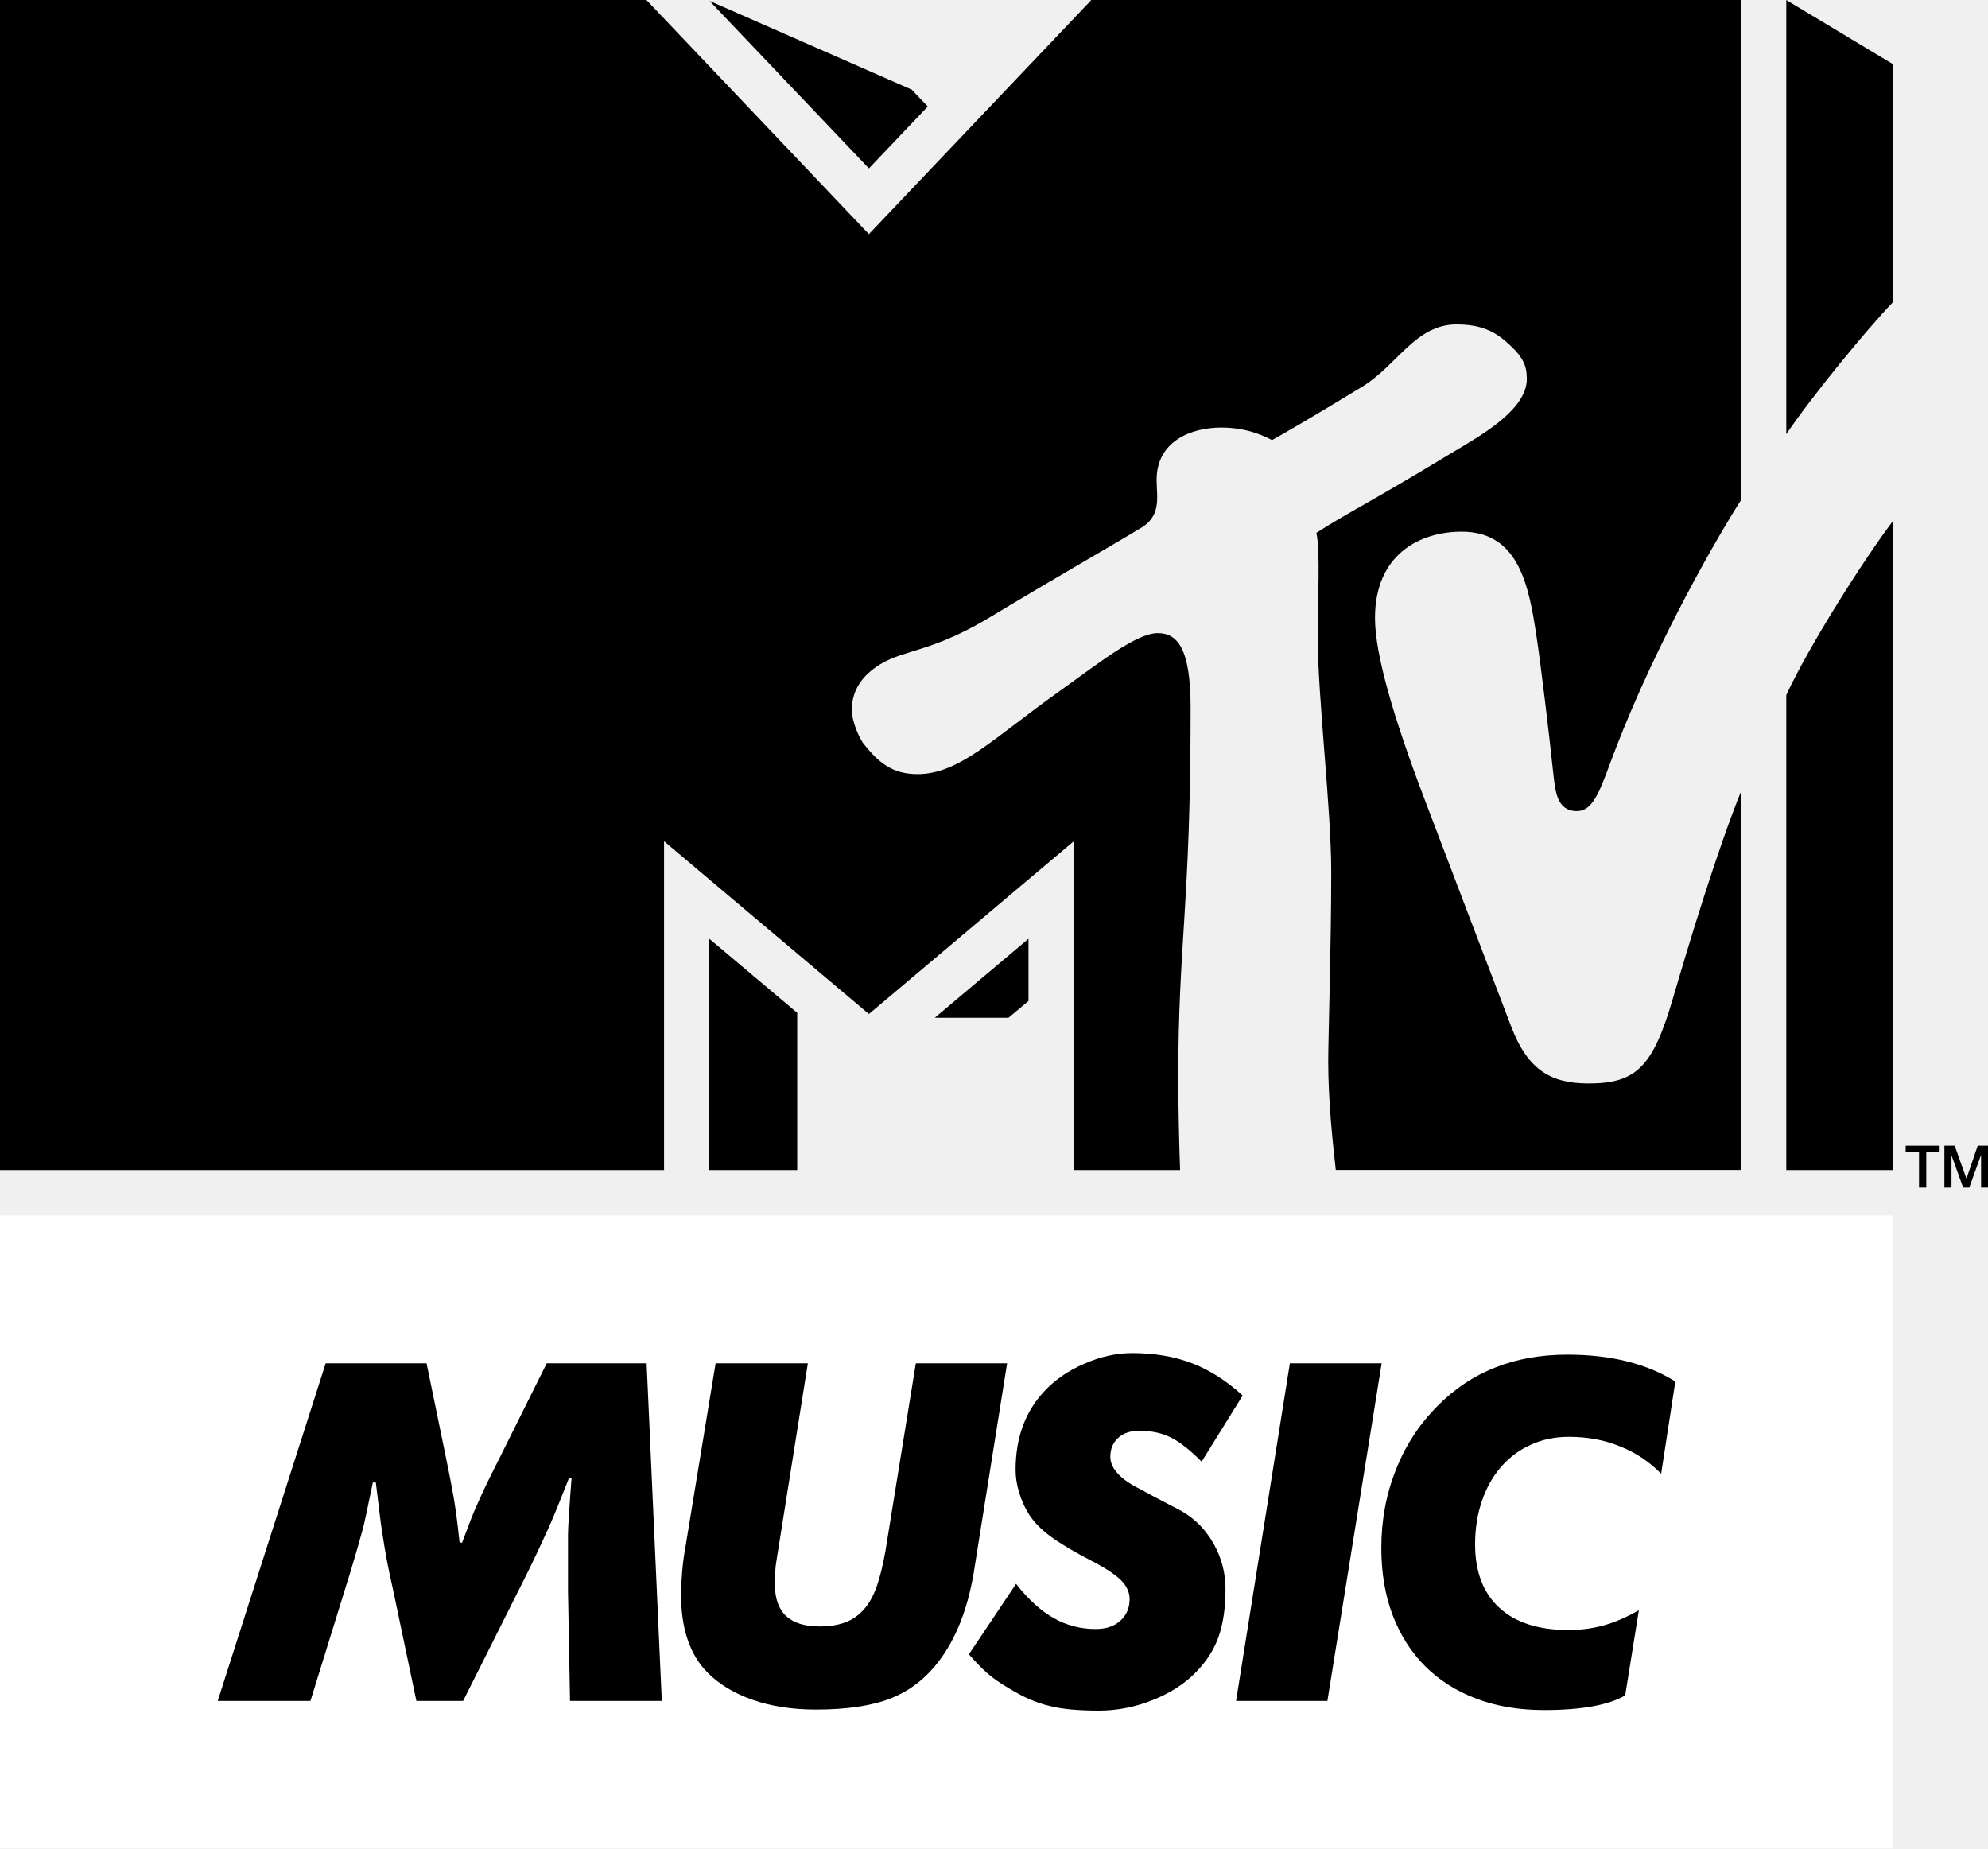
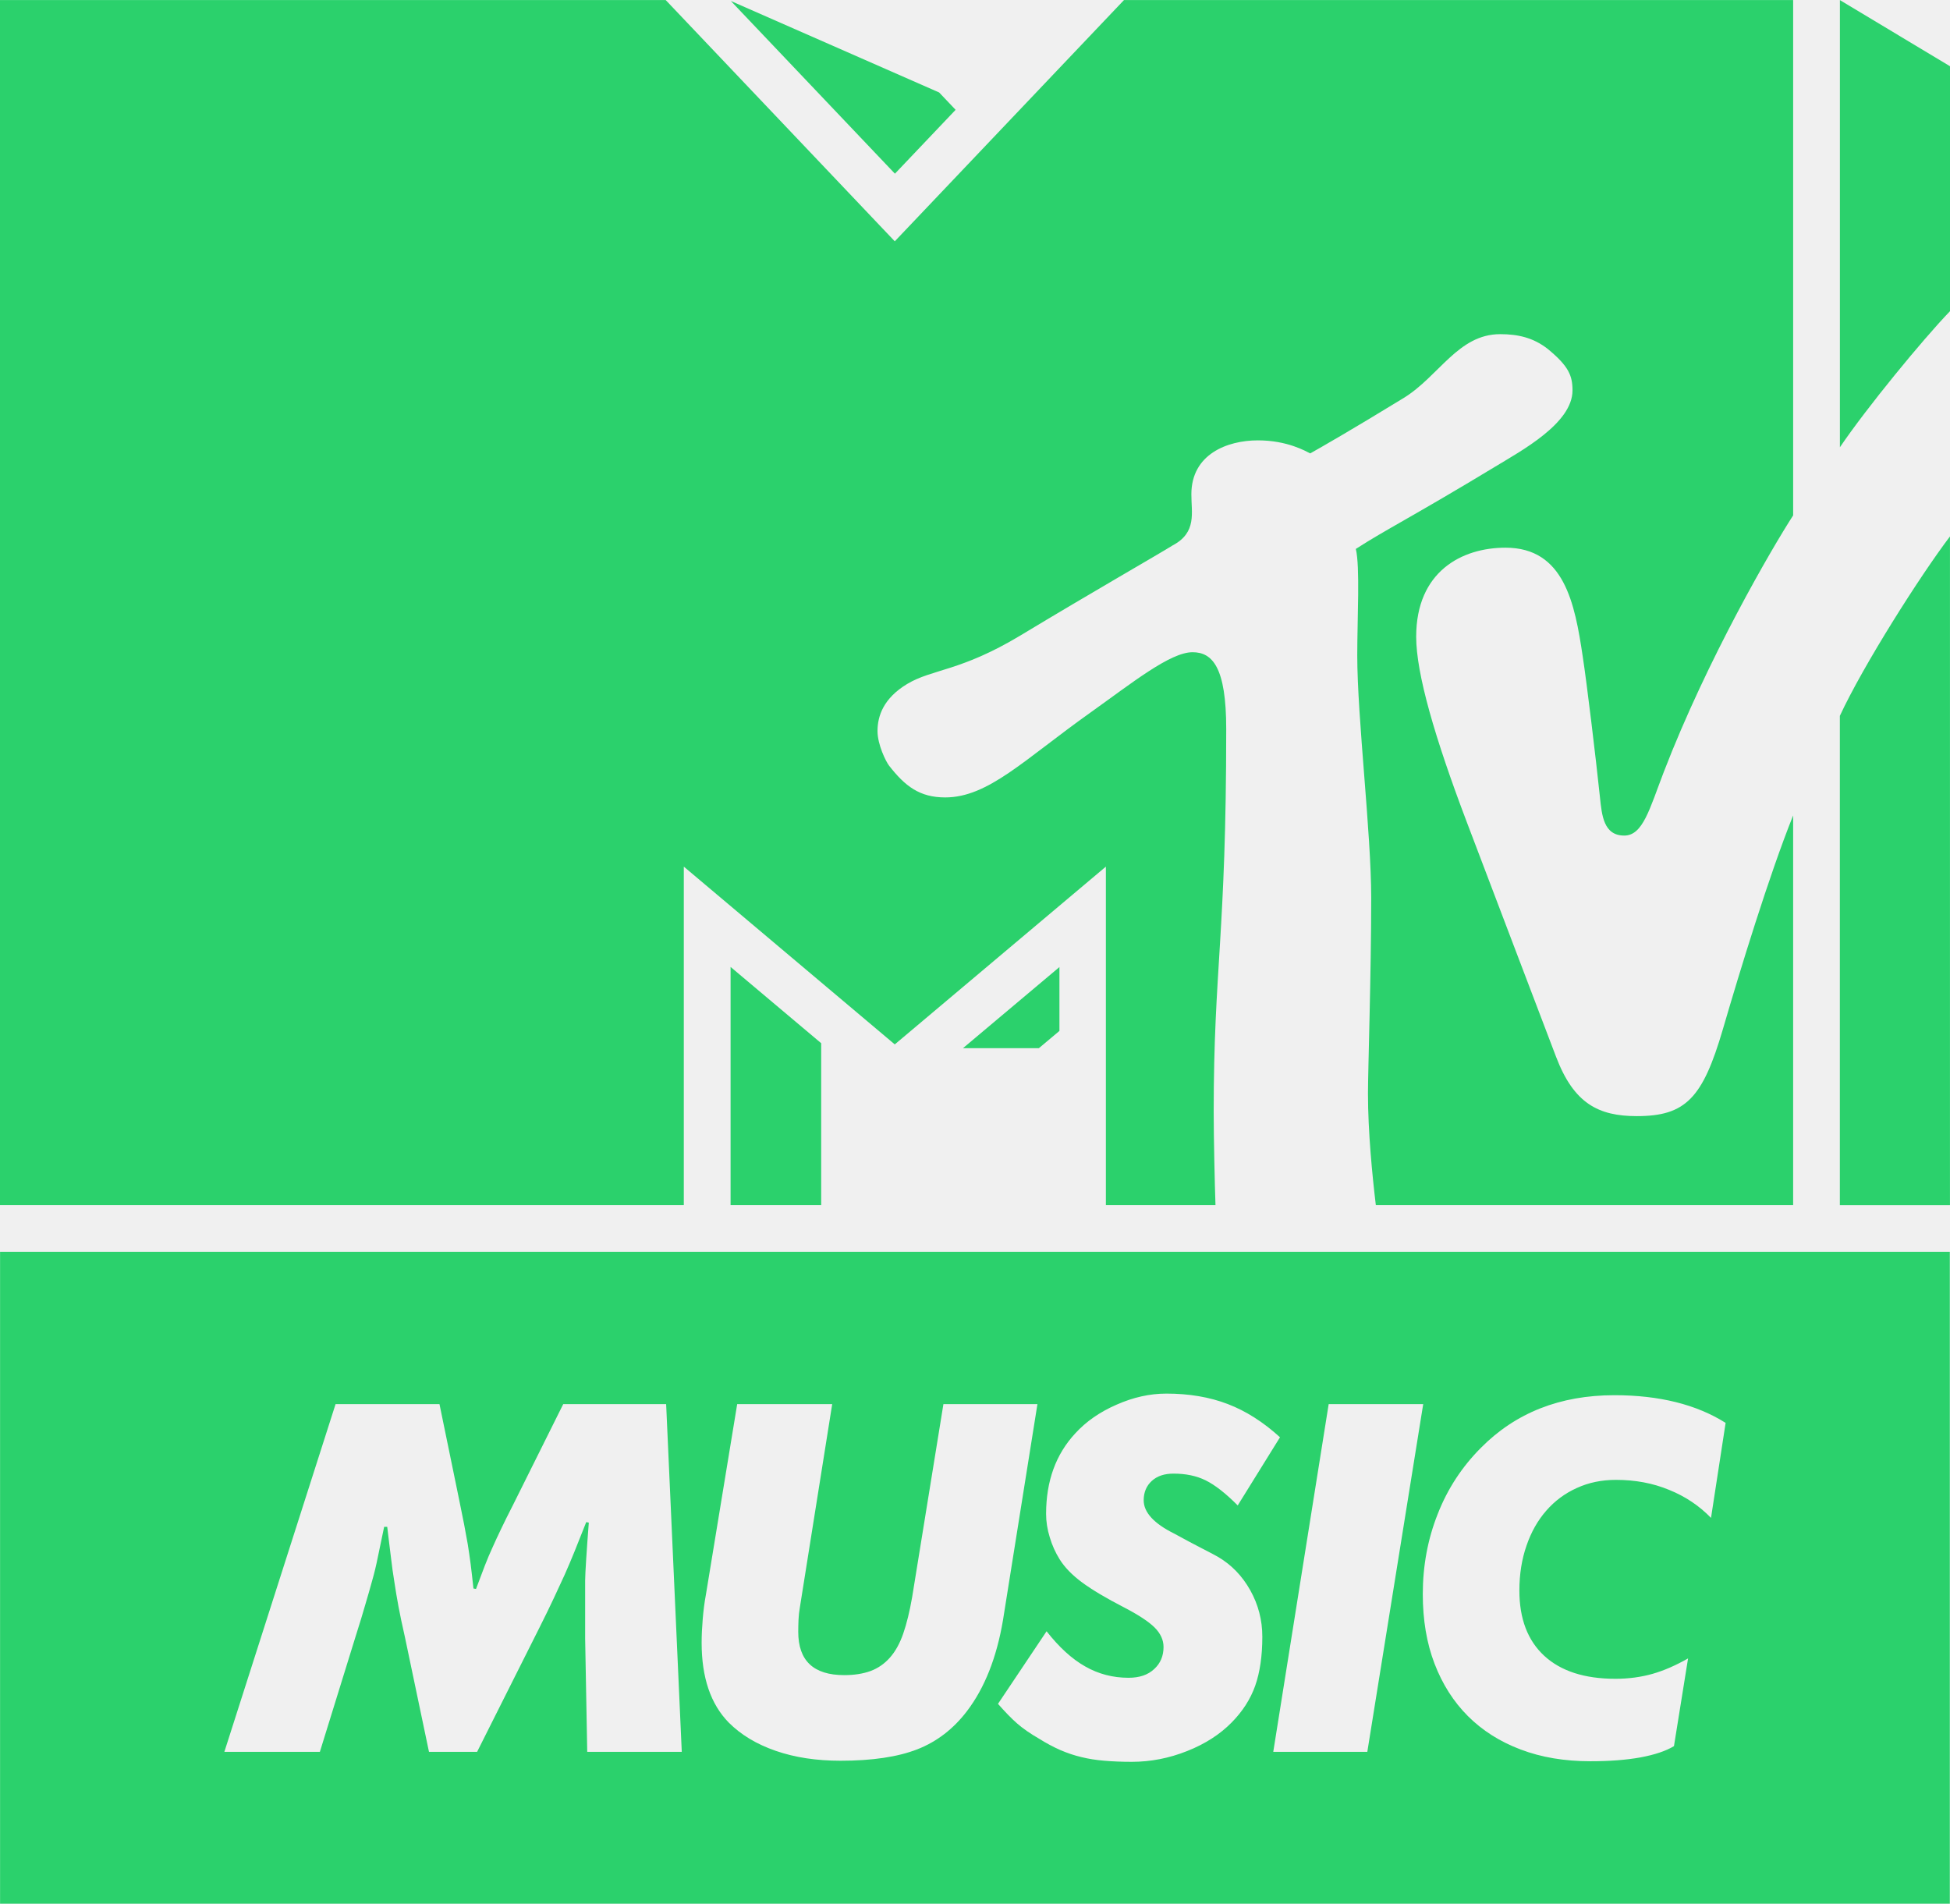
- <svg xmlns="http://www.w3.org/2000/svg" height="557.81" width="600" version="1.1">
-   <g>
-     <path d="m403.16 353.11c-1.02-8.83-2.29-21.53-2.29-32.71 0-6.94 0.91-34.84 0.91-57.34 0-18.98-4.08-52.7-4.08-71.02 0-11.02 0.82-25.97-0.41-31.22 8.78-5.72 16.48-9.34 40.67-24.03 7.85-4.75 22.85-12.76 22.85-22.4 0-4.28-1.17-7.09-7.24-12.09-4.29-3.419-8.83-4.388-13.98-4.388-12.35 0-17.96 12.348-28.27 18.668-15.81 9.65-24.18 14.44-27.39 16.23-1.33-0.61-6.69-3.78-15.31-3.78-9.03 0-19.54 4.03-19.54 15.77 0 5.35 1.69 11.17-5.46 14.95-4.03 2.55-23.67 13.77-44.59 26.37-17.6 10.66-25.81 9.8-33.26 14.29-6.84 4.13-8.67 9.28-8.67 13.77 0 3.98 2.55 8.98 3.42 10.1 4.74 6.07 8.97 9.34 16.42 9.34 12.66 0 23.11-11.02 42.65-24.9 12.15-8.67 23.32-17.65 29.85-17.65 5.82 0 9.9 4.39 9.9 22.5 0 60.56-3.73 70.15-3.73 112.19 0 7.55 0.31 21.53 0.56 27.34h-32.09v-99.23l-61.83 52.14-61.83-52.14v99.23h-200.42v-353.1h195.1l67.14 70.66 67.14-70.66h196.06v150.96c-6.22 9.59-25.15 42.04-37.9 75.2-4.19 10.81-6.13 18.62-11.59 18.62-6.07 0-6.53-5.92-7.14-11.28-1.22-11.63-3.82-33.31-5.05-41.27-2.29-15.46-5.36-31.78-22.6-31.78-12.81 0-26.17 6.99-26.17 26.07 0 10.81 5.46 29.64 14.84 54.38 3.68 9.75 23.32 61.22 26.18 68.67 5.15 13.68 12.39 17.4 23.56 17.4 14.39 0 19.34-5.26 25.26-25.41 5-17.14 13.52-45.15 20.61-62.65v114.16h-122.3zm168.21-195.97v195.97h-32.25v-143.36c6.89-14.95 23.52-41.07 32.25-52.6m-32.25-26.12v-131.02l32.25 19.386v71.732c-7.96 8.265-24.49 28.422-32.25 39.892m-259.12-98.871-17.75 18.673-48.11-50.56 61.02 26.784 4.85 5.102zm2.14 274.98h22.25l6.02-5.05v-18.77l-28.27 23.82zm-68.06 45.97h26.53v-47.45l-26.53-22.34v69.79z" />
-     <path d="m575.15 345.75h10.25v1.93h-4.03v10.72h-2.19v-10.72h-4.03v-1.93z" />
-     <path d="m586.84 345.75h3.11l3.52 9.89h0.05l3.37-9.89h3.11v12.65h-2.09v-9.75h-0.05l-3.52 9.75h-1.84l-3.52-9.75v9.75h-2.14v-12.65z" />
-   </g>
-   <path d="m571.34 557.81h-571.34l0-191.01h571.34v191.01z" fill="#fff" />
-   <g>
-     <path d="m98.295 411.42h30.445l5.67 27.55c0.61 3.07 1.13 5.61 1.54 7.64 0.4 2.05 0.75 3.99 1.07 5.82 0.29 1.85 0.58 3.76 0.84 5.73 0.26 1.99 0.52 4.42 0.84 7.29l0.75 0.14c1.04-2.77 1.91-5.03 2.6-6.88 0.73-1.86 1.45-3.59 2.23-5.27 0.76-1.71 1.59-3.5 2.52-5.44s2.08-4.29 3.5-7.04l14.71-29.54h30.15l4.58 101.9h-27.7l-0.61-33.2v-16.99c0-1.12 0.12-3.27 0.32-6.51 0.2-3.18 0.46-6.68 0.75-10.47l-0.75-0.15c-1.33 3.36-2.49 6.25-3.45 8.65-0.98 2.41-1.93 4.66-2.89 6.81-0.98 2.14-2.03 4.39-3.15 6.8-1.13 2.4-2.55 5.35-4.29 8.8l-18.2 36.26h-14.1l-7.03-33.52c-0.81-3.56-1.45-6.59-1.91-9.08-0.46-2.52-0.87-4.89-1.21-7.21-0.38-2.29-0.7-4.66-0.99-7.12-0.32-2.43-0.66-5.44-1.1-9h-0.9c-0.72 3.47-1.33 6.42-1.85 8.86-0.49 2.46-1.04 4.77-1.68 6.97-0.6 2.2-1.27 4.52-1.99 6.95-0.7 2.46-1.62 5.47-2.75 9.03l-10.567 34.12h-27.987l32.589-101.9z" />
-     <path d="m243.82 411.42-9.49 59.67c-0.2 1.13-0.32 2.29-0.38 3.53-0.05 1.22-0.08 2.38-0.08 3.51 0 8.48 4.48 12.7 13.48 12.7 2.96 0 5.5-0.4 7.73-1.21 2.17-0.81 4.05-2.12 5.64-3.91 1.6-1.8 2.9-4.14 3.91-7.03 1.01-2.93 1.88-6.46 2.61-10.65l9.17-56.61h27.55l-10.1 63.35c-1.85 10.91-5.35 19.79-10.56 26.63-3.97 5.2-8.83 8.94-14.53 11.17-5.73 2.23-13.23 3.35-22.49 3.35-7.06 0-13.37-0.95-18.98-2.89-5.62-1.94-10.19-4.69-13.78-8.28-5.3-5.41-7.96-13.2-7.96-23.41 0-2.23 0.12-4.55 0.32-6.95s0.49-4.77 0.93-7.12l9.17-55.85h27.84z" />
-     <path d="m306.66 477.98c3.68 4.69 7.44 8.13 11.35 10.33 3.85 2.2 8.1 3.3 12.67 3.3 3.19 0 5.68-0.84 7.5-2.55 1.85-1.68 2.75-3.85 2.75-6.48 0-2.05-0.87-3.94-2.58-5.67-1.73-1.74-4.77-3.74-9.06-5.96-5.18-2.67-9.26-5.1-12.21-7.27-2.98-2.2-5.15-4.48-6.6-6.8-1.21-1.94-2.2-4.11-2.89-6.45-0.73-2.35-1.07-4.63-1.07-6.86 0-9.61 2.86-17.46 8.56-23.59 3.16-3.47 7.18-6.25 12.07-8.39 4.92-2.17 9.75-3.25 14.56-3.25 6.71 0 12.73 1.02 18.06 3.07 5.3 2.03 10.39 5.27 15.28 9.73l-12.39 19.97c-3.56-3.59-6.71-6.02-9.4-7.35-2.72-1.34-5.85-1.97-9.41-1.97-2.66 0-4.77 0.69-6.37 2.14-1.56 1.42-2.37 3.33-2.37 5.67 0 3.56 3.01 6.83 9.03 9.81 3.16 1.74 5.85 3.16 8.05 4.29s3.76 1.94 4.66 2.46c3.99 2.34 7.14 5.61 9.49 9.81 2.34 4.19 3.53 8.71 3.53 13.63 0 5.61-0.7 10.39-2.08 14.33-1.39 3.93-3.71 7.55-6.95 10.82-3.39 3.44-7.73 6.25-13 8.33-5.32 2.12-10.73 3.16-16.23 3.16-2.98 0-5.65-0.12-8.02-0.32-2.43-0.2-4.66-0.55-6.74-1.07-2.09-0.49-4.14-1.19-6.14-2.05-1.99-0.87-4.05-1.97-6.19-3.3-2.66-1.54-4.83-3.04-6.51-4.52-1.68-1.47-3.53-3.39-5.59-5.73l14.24-21.27z" />
-     <path d="m389.3 411.42h27.7l-16.38 101.9h-27.56l16.24-101.9z" />
-     <path d="m490.5 511.64c-2.35 1.42-5.62 2.52-9.79 3.3-4.19 0.76-9.08 1.13-14.7 1.13-7.55 0-14.35-1.13-20.43-3.44-6.08-2.29-11.23-5.56-15.46-9.79-4.22-4.22-7.49-9.37-9.78-15.36-2.31-6.02-3.44-12.82-3.44-20.38 0-8.25 1.44-16.09 4.37-23.47 2.89-7.41 7.12-13.83 12.62-19.36 10.18-10.31 23.24-15.46 39.15-15.46 13.17 0 24.03 2.72 32.59 8.11l-4.28 27.84c-3.45-3.56-7.55-6.31-12.3-8.22-4.75-1.97-9.93-2.92-15.54-2.92-4.2 0-7.99 0.78-11.46 2.37-3.48 1.56-6.49 3.79-8.98 6.66-2.48 2.83-4.42 6.25-5.78 10.24-1.39 3.97-2.09 8.37-2.09 13.17 0 8.25 2.43 14.62 7.27 19.1 4.86 4.49 11.8 6.75 20.89 6.75 3.88 0 7.5-0.5 10.86-1.45 3.38-0.96 6.83-2.49 10.41-4.52l-4.13 25.7z" />
+ <svg xmlns="http://www.w3.org/2000/svg" width="600" height="585.73" version="1.1" viewBox="0 0 158.75 154.973">
+   <g transform="translate(-95.543 -127.21)" fill="#2bd16c">
+     <g>
+       <path d="m155.02 225.32h7.376v-13.183l-7.376-6.21z" />
+       <path d="m173.94 212.54h6.179l1.673-1.404v-5.199z" />
+       <path d="m173.34 136.15-4.941 5.199-13.358-14.06 16.958 7.448z" />
+       <path d="m245.33 163.62v-36.403l8.964 5.385v19.94c-2.208 2.289-6.808 7.891-8.964 11.079" />
+       <path d="m254.29 170.88v54.445h-8.964v-39.838c1.918-4.136 6.54-11.409 8.964-14.607" />
+       <path d="m207.55 225.32c-0.292-2.445-0.64-5.983-0.64-9.088 0-1.93 0.263-9.686 0.263-15.937 0-5.271-1.135-14.638-1.135-19.733 0-3.053 0.234-7.21-0.117-8.665 2.445-1.579 4.57-2.599 11.306-6.674 2.175-1.322 6.334-3.549 6.334-6.231 0-1.196-0.31-1.971-2-3.363-1.187-0.939-2.456-1.216-3.889-1.216-3.425 0-4.982 3.435-7.86 5.199-4.384 2.681-6.705 4.002-7.603 4.508-0.36-0.175-1.857-1.061-4.26-1.061-2.506 0-5.416 1.135-5.416 4.384-0.01 1.497 0.474 3.115-1.526 4.168-1.114 0.702-6.571 3.817-12.378 7.324-4.9 2.95-7.18 2.722-9.243 3.961-1.909 1.155-2.404 2.588-2.404 3.827 0 1.114 0.69 2.497 0.939 2.816 1.31 1.681 2.497 2.588 4.57 2.588 3.507 0 6.426-3.074 11.842-6.921 3.373-2.404 6.478-4.9 8.294-4.9 1.62 0 2.743 1.216 2.743 6.251 0 16.824-1.02 19.496-1.02 31.163 0 2.105 0.088 5.983 0.146 7.603h-8.923v-27.563l-17.186 14.473-17.175-14.473v27.563h-55.672v-98.11h54.197l18.65 19.641 18.661-19.641h54.476v41.953c-1.722 2.661-6.984 11.677-10.532 20.889-1.155 3.002-1.693 5.178-3.219 5.178-1.681 0-1.825-1.652-1.98-3.146-0.339-3.219-1.061-9.243-1.404-11.461-0.64-4.291-1.497-8.83-6.282-8.83-3.559 0-7.272 1.939-7.272 7.252 0 3.002 1.518 8.232 4.126 15.102 1.02 2.713 6.478 17.02 7.262 19.094 1.444 3.796 3.445 4.828 6.571 4.828 3.982 0 5.364-1.465 7.004-7.056 1.392-4.776 3.765-12.544 5.725-17.423v31.73z" />
+     </g>
+     <path d="m95.548 229.12v53.068h158.73v-53.068zm94.937 11.541c1.864 0 3.536 0.283 5.017 0.853 1.472 0.564 2.887 1.464 4.246 2.703l-3.442 5.548c-0.989-0.997-1.864-1.672-2.612-2.042-0.756-0.372-1.625-0.547-2.614-0.547-0.739 0-1.325 0.191-1.77 0.594-0.433 0.395-0.659 0.925-0.659 1.575 0 0.989 0.837 1.898 2.509 2.726 0.878 0.483 1.625 0.878 2.236 1.192 0.611 0.314 1.045 0.539 1.295 0.684 1.109 0.65 1.984 1.559 2.637 2.726 0.65 1.164 0.981 2.42 0.981 3.787 0 1.559-0.195 2.887-0.578 3.981-0.386 1.092-1.031 2.098-1.931 3.006-0.942 0.956-2.148 1.736-3.612 2.314-1.478 0.589-2.981 0.878-4.509 0.878-0.828 0-1.57-0.033-2.228-0.089-0.675-0.056-1.295-0.153-1.873-0.297-0.581-0.136-1.15-0.33-1.706-0.569-0.553-0.242-1.126-0.548-1.72-0.917-0.739-0.428-1.342-0.844-1.809-1.256-0.467-0.408-0.981-0.942-1.553-1.592l3.956-5.909c1.022 1.303 2.067 2.259 3.153 2.87 1.07 0.611 2.25 0.916 3.52 0.916 0.886 0 1.578-0.233 2.084-0.708 0.514-0.467 0.764-1.07 0.764-1.8 0-0.57-0.242-1.095-0.717-1.575-0.481-0.483-1.325-1.039-2.517-1.656-1.439-0.742-2.573-1.417-3.393-2.02-0.828-0.611-1.431-1.244-1.834-1.889-0.336-0.539-0.611-1.142-0.803-1.792-0.203-0.653-0.297-1.286-0.297-1.906 0-2.67 0.795-4.851 2.378-6.554 0.878-0.964 1.995-1.737 3.353-2.331 1.367-0.603 2.709-0.903 4.045-0.903zm36.487 0.131c3.659 0 6.676 0.756 9.054 2.253l-1.189 7.735c-0.959-0.989-2.097-1.753-3.417-2.283-1.32-0.547-2.759-0.812-4.318-0.812-1.167 0-2.22 0.217-3.184 0.659-0.967 0.433-1.803 1.053-2.495 1.85-0.689 0.786-1.228 1.736-1.606 2.845-0.386 1.103-0.581 2.325-0.581 3.659 0 2.292 0.676 4.062 2.02 5.306 1.35 1.247 3.278 1.875 5.803 1.875 1.078 0 2.084-0.139 3.018-0.403 0.939-0.267 1.898-0.692 2.892-1.256l-1.148 7.141c-0.653 0.395-1.561 0.7-2.72 0.916-1.164 0.211-2.523 0.314-4.084 0.314-2.098 0-3.987-0.314-5.676-0.956-1.689-0.636-3.12-1.545-4.295-2.72-1.172-1.172-2.081-2.603-2.717-4.267-0.642-1.673-0.956-3.562-0.956-5.662 0-2.292 0.4-4.47 1.214-6.52 0.803-2.059 1.978-3.843 3.506-5.379 2.828-2.864 6.457-4.295 10.877-4.295zm-104.11 0.725h8.459l1.575 7.654c0.169 0.853 0.314 1.558 0.428 2.122 0.111 0.57 0.208 1.109 0.297 1.617 0.081 0.514 0.161 1.045 0.233 1.592 0.072 0.553 0.144 1.228 0.233 2.025l0.208 0.039c0.289-0.77 0.531-1.398 0.723-1.912 0.203-0.517 0.402-0.997 0.619-1.464 0.211-0.475 0.442-0.972 0.701-1.511 0.258-0.539 0.578-1.192 0.972-1.956l4.087-8.207h8.377l1.272 28.311h-7.696l-0.17-9.224v-4.72c0-0.311 0.033-0.909 0.089-1.809 0.056-0.883 0.128-1.856 0.208-2.909l-0.208-0.042c-0.37 0.933-0.692 1.736-0.958 2.403-0.272 0.67-0.536 1.294-0.803 1.892-0.272 0.595-0.564 1.22-0.875 1.889-0.314 0.667-0.708 1.487-1.192 2.445l-5.057 10.074h-3.917l-1.953-9.313c-0.225-0.989-0.403-1.831-0.531-2.523-0.128-0.7-0.242-1.359-0.336-2.003-0.106-0.636-0.195-1.294-0.275-1.978-0.089-0.675-0.183-1.511-0.305-2.5h-0.25c-0.2 0.964-0.369 1.784-0.514 2.461-0.136 0.683-0.289 1.325-0.467 1.937-0.167 0.611-0.353 1.256-0.553 1.931-0.194 0.683-0.45 1.52-0.764 2.509l-2.936 9.48h-7.775zm32.696 0h7.735l-2.637 16.578c-0.056 0.314-0.089 0.636-0.106 0.981-0.014 0.339-0.022 0.662-0.022 0.976 0 2.356 1.244 3.528 3.745 3.528 0.822 0 1.528-0.111 2.148-0.336 0.603-0.225 1.125-0.588 1.567-1.086 0.445-0.5 0.806-1.151 1.086-1.954 0.281-0.814 0.522-1.795 0.725-2.959l2.548-15.728h7.654l-2.807 17.6c-0.514 3.031-1.486 5.498-2.933 7.399-1.103 1.445-2.454 2.484-4.037 3.103-1.592 0.62-3.676 0.931-6.248 0.931-1.962 0-3.714-0.264-5.273-0.803-1.561-0.539-2.831-1.303-3.829-2.3-1.472-1.503-2.211-3.667-2.211-6.504 0-0.62 0.033-1.264 0.089-1.931 0.056-0.667 0.136-1.326 0.258-1.978zm48.153 0h7.696l-4.551 28.311h-7.657z" stroke-width=".278" />
  </g>
</svg>
